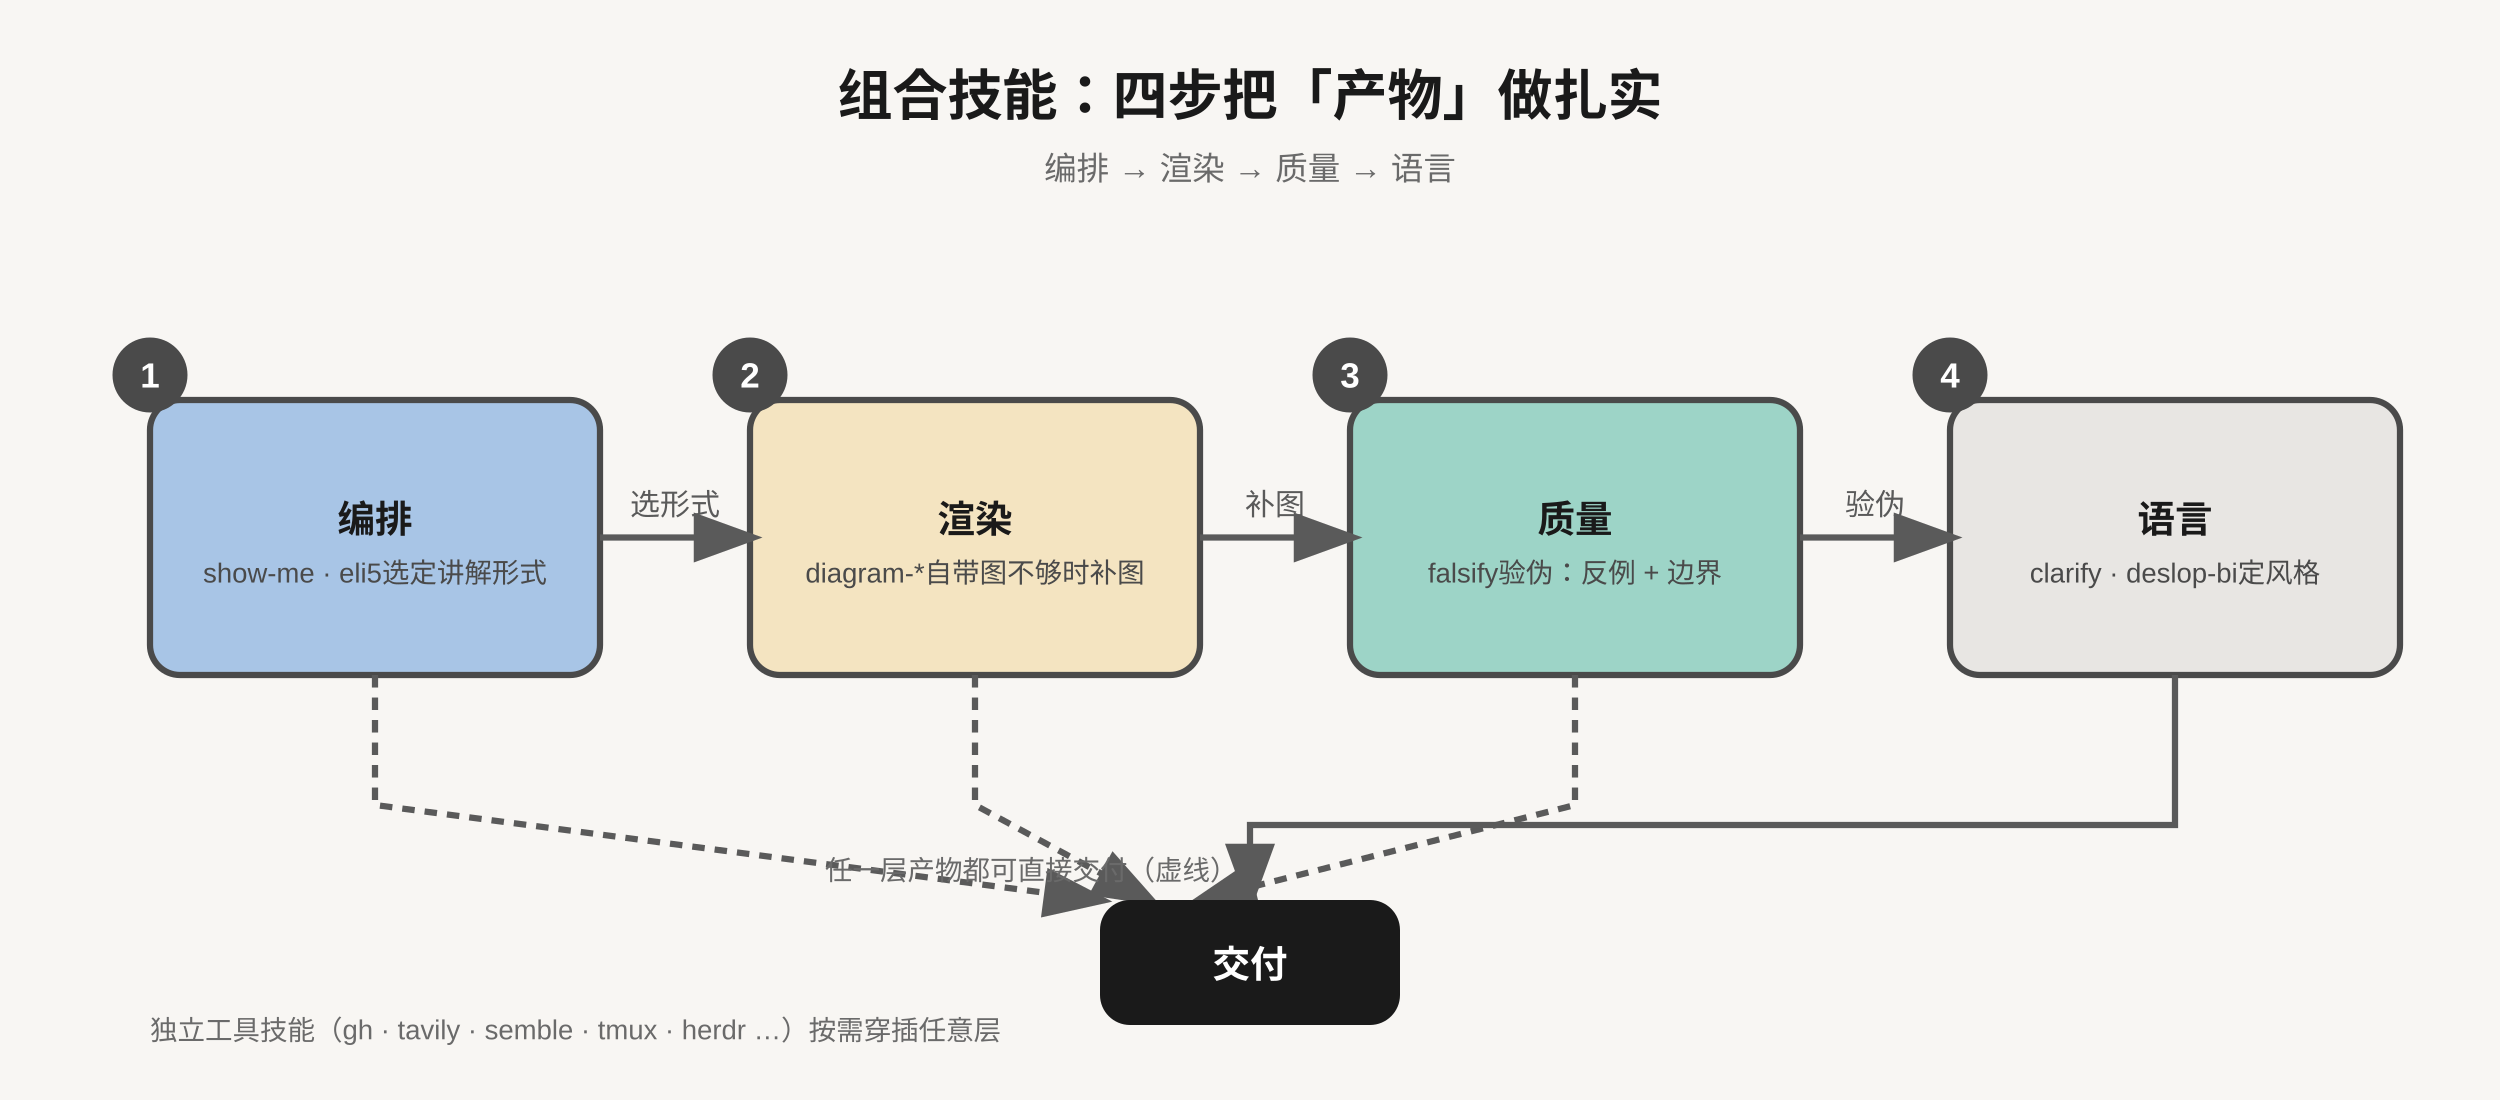
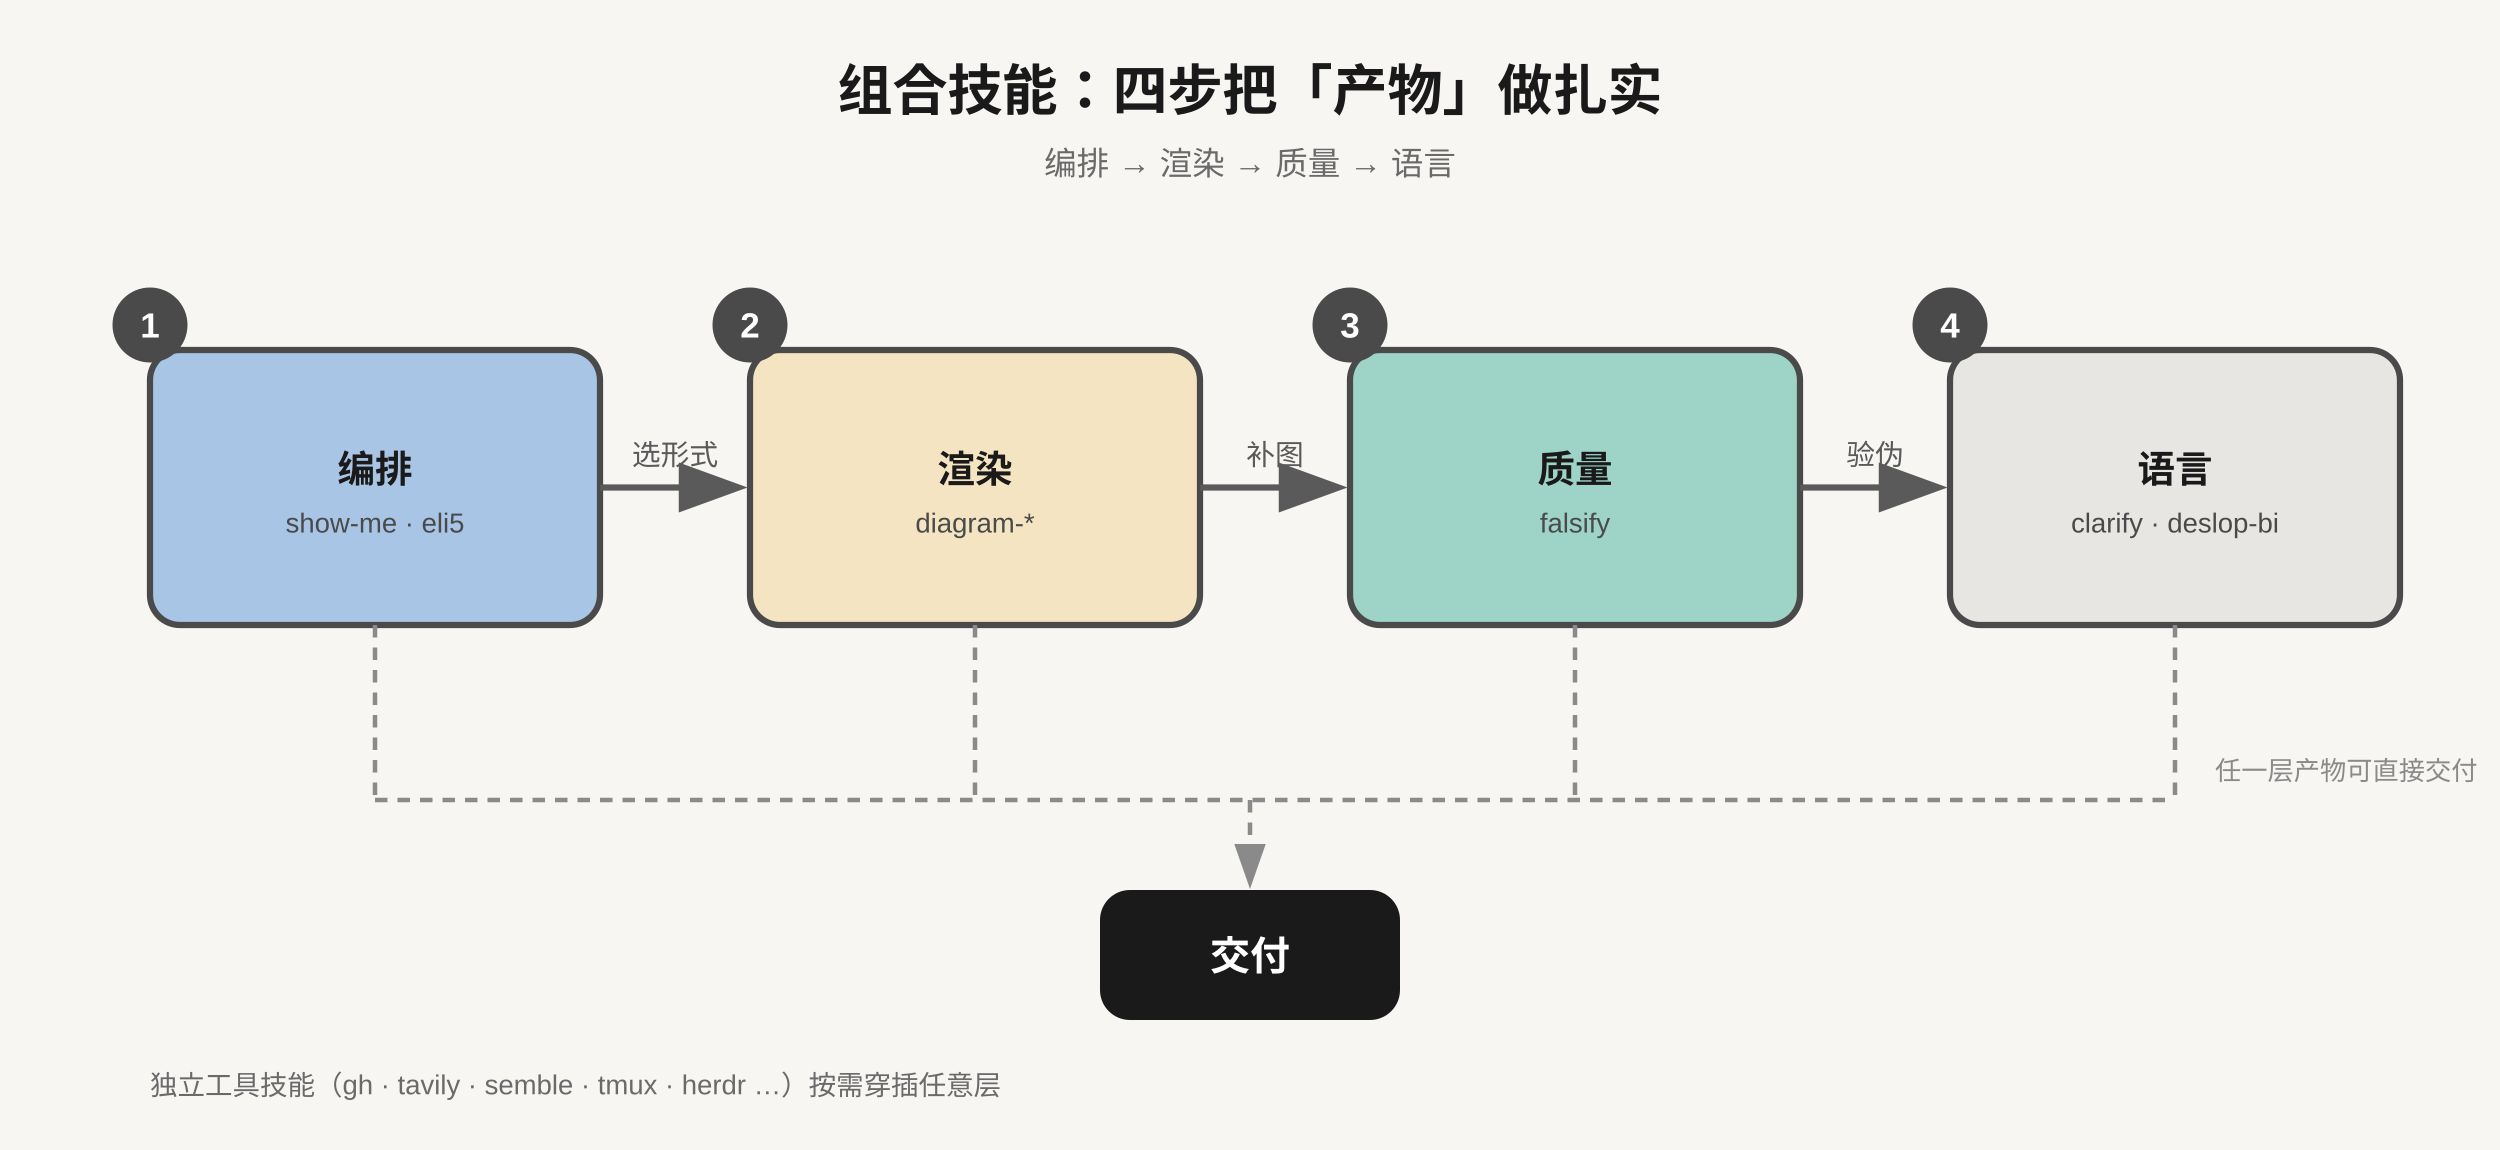
- <svg xmlns="http://www.w3.org/2000/svg" viewBox="0 0 1000 440" font-family="-apple-system,BlinkMacSystemFont,'Segoe UI','Helvetica Neue',Arial,'PingFang SC','Microsoft YaHei',sans-serif">
-   <rect width="1000" height="440" fill="#f8f6f3" />
+ <svg xmlns="http://www.w3.org/2000/svg" viewBox="0 0 1000 460" font-family="-apple-system,BlinkMacSystemFont,'Segoe UI','Helvetica Neue',Arial,'PingFang SC','Microsoft YaHei',sans-serif">
+   <rect width="1000" height="460" fill="#f8f6f3" />
  <defs>
    <marker id="arw" markerWidth="11" markerHeight="8" refX="9" refY="4" orient="auto">
      <polygon points="0 0, 11 4, 0 8" fill="#5a5a5a" />
    </marker>
+     <marker id="arws" markerWidth="10" markerHeight="7" refX="8" refY="3.5" orient="auto">
+       <polygon points="0 0, 10 3.5, 0 7" fill="#8a8a8a" />
+     </marker>
  </defs>
-   <text x="500" y="46" text-anchor="middle" font-size="22" font-weight="700" fill="#1a1a1a">组合技能：四步把「产物」做扎实</text>
-   <text x="500" y="72" text-anchor="middle" font-size="13" fill="#6a6a6a">编排 → 渲染 → 质量 → 语言</text>
-   <rect x="60" y="160" width="180" height="110" rx="12" ry="12" fill="#a8c5e6" stroke="#4a4a4a" stroke-width="2.5" />
-   <text x="150.0" y="213.0" text-anchor="middle" font-size="15" font-weight="600" fill="#1a1a1a">编排</text>
-   <text x="150.0" y="233.0" text-anchor="middle" font-size="11" fill="#4a4a4a">show-me · eli5<br />选定讲解形式</text>
-   <circle cx="60" cy="150" r="15" fill="#4a4a4a" />
-   <text x="60" y="155" text-anchor="middle" font-size="14" font-weight="700" fill="#ffffff">1</text>
-   <rect x="300" y="160" width="180" height="110" rx="12" ry="12" fill="#f4e4c1" stroke="#4a4a4a" stroke-width="2.5" />
-   <text x="390.0" y="213.0" text-anchor="middle" font-size="15" font-weight="600" fill="#1a1a1a">渲染</text>
-   <text x="390.0" y="233.0" text-anchor="middle" font-size="11" fill="#4a4a4a">diagram-*<br />自带图不够时补图</text>
-   <circle cx="300" cy="150" r="15" fill="#4a4a4a" />
-   <text x="300" y="155" text-anchor="middle" font-size="14" font-weight="700" fill="#ffffff">2</text>
-   <rect x="540" y="160" width="180" height="110" rx="12" ry="12" fill="#9dd4c7" stroke="#4a4a4a" stroke-width="2.5" />
-   <text x="630.0" y="213.0" text-anchor="middle" font-size="15" font-weight="600" fill="#1a1a1a">质量</text>
-   <text x="630.0" y="233.0" text-anchor="middle" font-size="11" fill="#4a4a4a">falsify<br />验伪：反例 + 边界</text>
-   <circle cx="540" cy="150" r="15" fill="#4a4a4a" />
-   <text x="540" y="155" text-anchor="middle" font-size="14" font-weight="700" fill="#ffffff">3</text>
-   <rect x="780" y="160" width="180" height="110" rx="12" ry="12" fill="#e8e6e3" stroke="#4a4a4a" stroke-width="2.5" />
-   <text x="870.0" y="213.0" text-anchor="middle" font-size="15" font-weight="600" fill="#1a1a1a">语言</text>
-   <text x="870.0" y="233.0" text-anchor="middle" font-size="11" fill="#4a4a4a">clarify · deslop-bi<br />定风格</text>
-   <circle cx="780" cy="150" r="15" fill="#4a4a4a" />
-   <text x="780" y="155" text-anchor="middle" font-size="14" font-weight="700" fill="#ffffff">4</text>
-   <line x1="240" y1="215" x2="300" y2="215" stroke="#5a5a5a" stroke-width="2.5" fill="none" marker-end="url(#arw)" />
-   <text x="270.0" y="206.0" text-anchor="middle" font-size="12" fill="#5a5a5a">选形式</text>
-   <line x1="480" y1="215" x2="540" y2="215" stroke="#5a5a5a" stroke-width="2.5" fill="none" marker-end="url(#arw)" />
-   <text x="510.0" y="206.0" text-anchor="middle" font-size="12" fill="#5a5a5a">补图</text>
-   <line x1="720" y1="215" x2="780" y2="215" stroke="#5a5a5a" stroke-width="2.5" fill="none" marker-end="url(#arw)" />
-   <text x="750.0" y="206.0" text-anchor="middle" font-size="12" fill="#5a5a5a">验伪</text>
-   <path d="M 870 270 L 870 330 L 500 330 L 500 360" stroke="#5a5a5a" stroke-width="2.5" fill="none" marker-end="url(#arw)" />
-   <path d="M 630 270 L 630 322 L 480 360" stroke="#5a5a5a" stroke-width="2.5" fill="none" stroke-dasharray="5,4" marker-end="url(#arw)" />
-   <path d="M 390 270 L 390 322 L 460 360" stroke="#5a5a5a" stroke-width="2.5" fill="none" stroke-dasharray="5,4" marker-end="url(#arw)" />
-   <path d="M 150 270 L 150 322 L 440 360" stroke="#5a5a5a" stroke-width="2.5" fill="none" stroke-dasharray="5,4" marker-end="url(#arw)" />
-   <rect x="500" y="360" width="0" height="0" rx="12" ry="12" fill="#1a1a1a" stroke="#4a4a4a" stroke-width="2.5" />
-   <text x="500.0" y="358.0" text-anchor="middle" font-size="15" font-weight="600" fill="#1a1a1a" />
-   <rect x="440" y="360" width="120" height="50" rx="12" fill="#1a1a1a" />
-   <text x="500" y="391" text-anchor="middle" font-size="15" font-weight="700" fill="#ffffff">交付</text>
-   <text x="330" y="352" font-size="11" fill="#6a6a6a">任一层产物都可直接交付（虚线）</text>
-   <text x="60" y="416" font-size="11" fill="#6a6a6a">独立工具技能（gh · tavily · semble · tmux · herdr …）按需穿插任意层</text>
+   <text x="500" y="44" text-anchor="middle" font-size="22" font-weight="700" fill="#1a1a1a">组合技能：四步把「产物」做扎实</text>
+   <text x="500" y="70" text-anchor="middle" font-size="13" fill="#6a6a6a">编排 → 渲染 → 质量 → 语言</text>
+   <rect x="60" y="140" width="180" height="110" rx="12" ry="12" fill="#a8c5e6" stroke="#4a4a4a" stroke-width="2.5" />
+   <text x="150.0" y="193.0" text-anchor="middle" font-size="15" font-weight="600" fill="#1a1a1a">编排</text>
+   <text x="150.0" y="213.0" text-anchor="middle" font-size="11" fill="#4a4a4a">show-me · eli5</text>
+   <circle cx="60" cy="130" r="15" fill="#4a4a4a" />
+   <text x="60" y="135" text-anchor="middle" font-size="14" font-weight="700" fill="#ffffff">1</text>
+   <rect x="300" y="140" width="180" height="110" rx="12" ry="12" fill="#f4e4c1" stroke="#4a4a4a" stroke-width="2.5" />
+   <text x="390.0" y="193.0" text-anchor="middle" font-size="15" font-weight="600" fill="#1a1a1a">渲染</text>
+   <text x="390.0" y="213.0" text-anchor="middle" font-size="11" fill="#4a4a4a">diagram-*</text>
+   <circle cx="300" cy="130" r="15" fill="#4a4a4a" />
+   <text x="300" y="135" text-anchor="middle" font-size="14" font-weight="700" fill="#ffffff">2</text>
+   <rect x="540" y="140" width="180" height="110" rx="12" ry="12" fill="#9dd4c7" stroke="#4a4a4a" stroke-width="2.5" />
+   <text x="630.0" y="193.0" text-anchor="middle" font-size="15" font-weight="600" fill="#1a1a1a">质量</text>
+   <text x="630.0" y="213.0" text-anchor="middle" font-size="11" fill="#4a4a4a">falsify</text>
+   <circle cx="540" cy="130" r="15" fill="#4a4a4a" />
+   <text x="540" y="135" text-anchor="middle" font-size="14" font-weight="700" fill="#ffffff">3</text>
+   <rect x="780" y="140" width="180" height="110" rx="12" ry="12" fill="#e8e6e3" stroke="#4a4a4a" stroke-width="2.5" />
+   <text x="870.0" y="193.0" text-anchor="middle" font-size="15" font-weight="600" fill="#1a1a1a">语言</text>
+   <text x="870.0" y="213.0" text-anchor="middle" font-size="11" fill="#4a4a4a">clarify · deslop-bi</text>
+   <circle cx="780" cy="130" r="15" fill="#4a4a4a" />
+   <text x="780" y="135" text-anchor="middle" font-size="14" font-weight="700" fill="#ffffff">4</text>
+   <line x1="240" y1="195.0" x2="294" y2="195.0" stroke="#5a5a5a" stroke-width="2.5" fill="none" marker-end="url(#arw)" />
+   <line x1="480" y1="195.0" x2="534" y2="195.0" stroke="#5a5a5a" stroke-width="2.5" fill="none" marker-end="url(#arw)" />
+   <line x1="720" y1="195.0" x2="774" y2="195.0" stroke="#5a5a5a" stroke-width="2.5" fill="none" marker-end="url(#arw)" />
+   <text x="270.0" y="186.0" text-anchor="middle" font-size="11.5" fill="#5a5a5a">选形式</text>
+   <text x="510.0" y="186.0" text-anchor="middle" font-size="11.5" fill="#5a5a5a">补图</text>
+   <text x="750.0" y="186.0" text-anchor="middle" font-size="11.5" fill="#5a5a5a">验伪</text>
+   <line x1="150.0" y1="250" x2="150.0" y2="320" stroke="#8a8a8a" stroke-width="1.8" stroke-dasharray="5,4" />
+   <line x1="390.0" y1="250" x2="390.0" y2="320" stroke="#8a8a8a" stroke-width="1.8" stroke-dasharray="5,4" />
+   <line x1="630.0" y1="250" x2="630.0" y2="320" stroke="#8a8a8a" stroke-width="1.8" stroke-dasharray="5,4" />
+   <line x1="870.0" y1="250" x2="870.0" y2="320" stroke="#8a8a8a" stroke-width="1.8" stroke-dasharray="5,4" />
+   <line x1="150.0" y1="320" x2="870.0" y2="320" stroke="#8a8a8a" stroke-width="1.8" stroke-dasharray="5,4" />
+   <line x1="500" y1="320" x2="500" y2="352" stroke="#8a8a8a" stroke-width="1.8" stroke-dasharray="5,4" marker-end="url(#arws)" />
+   <rect x="440" y="356" width="120" height="52" rx="12" fill="#1a1a1a" />
+   <text x="500" y="388" text-anchor="middle" font-size="16" font-weight="700" fill="#ffffff">交付</text>
+   <text x="886.0" y="312" font-size="10.5" fill="#8a8a8a">任一层产物可直接交付</text>
+   <text x="60" y="438" font-size="11" fill="#6a6a6a">独立工具技能（gh · tavily · semble · tmux · herdr …）按需穿插任意层</text>
</svg>
